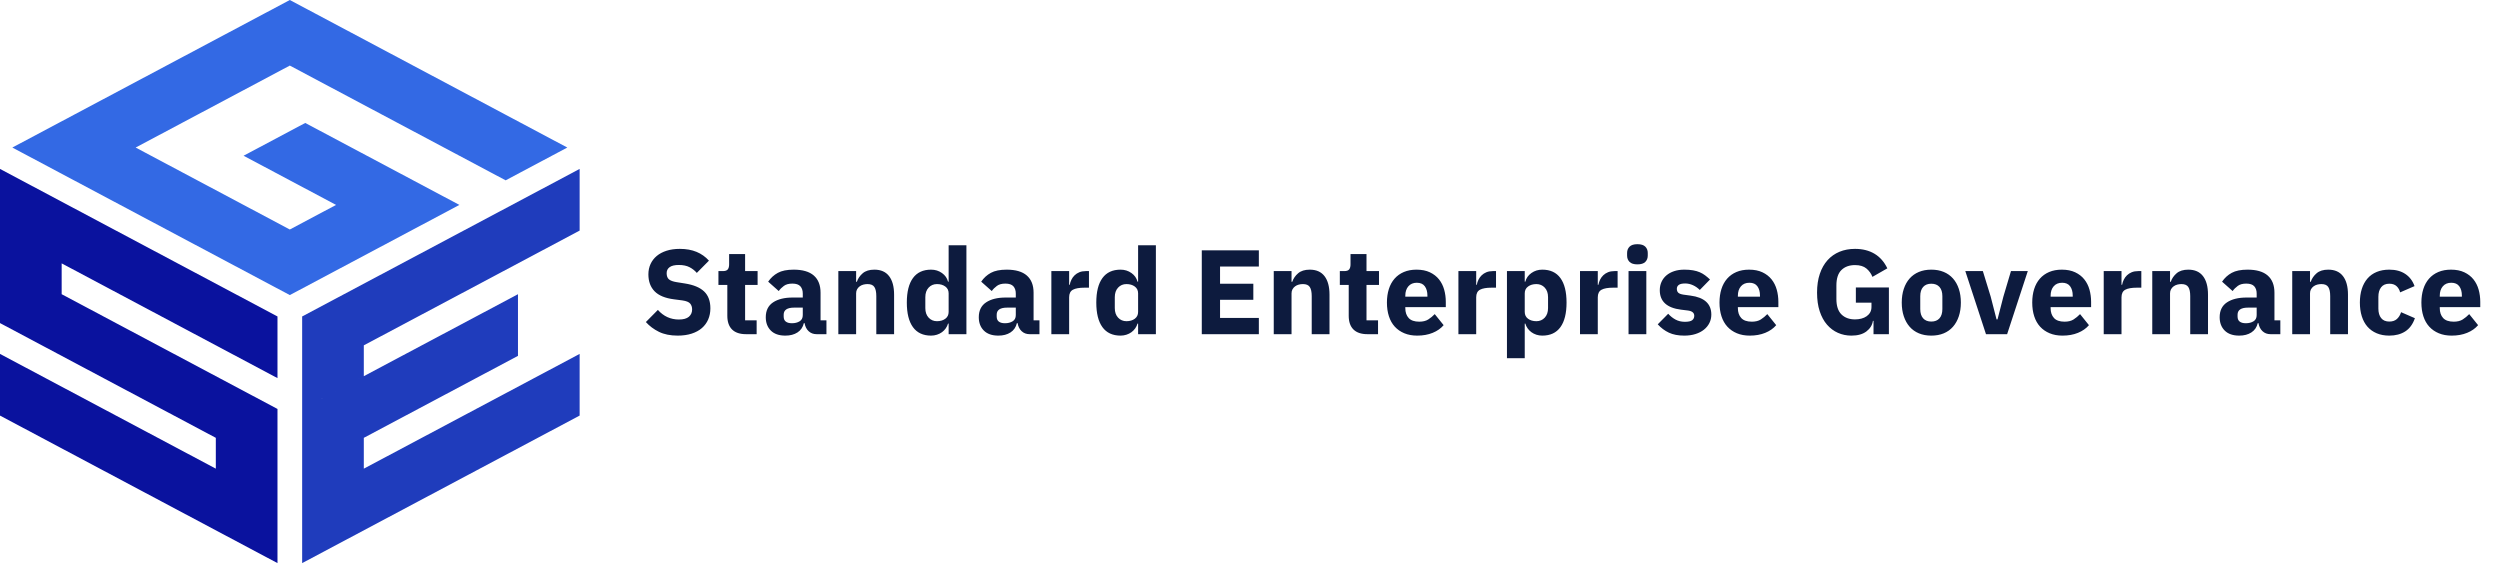
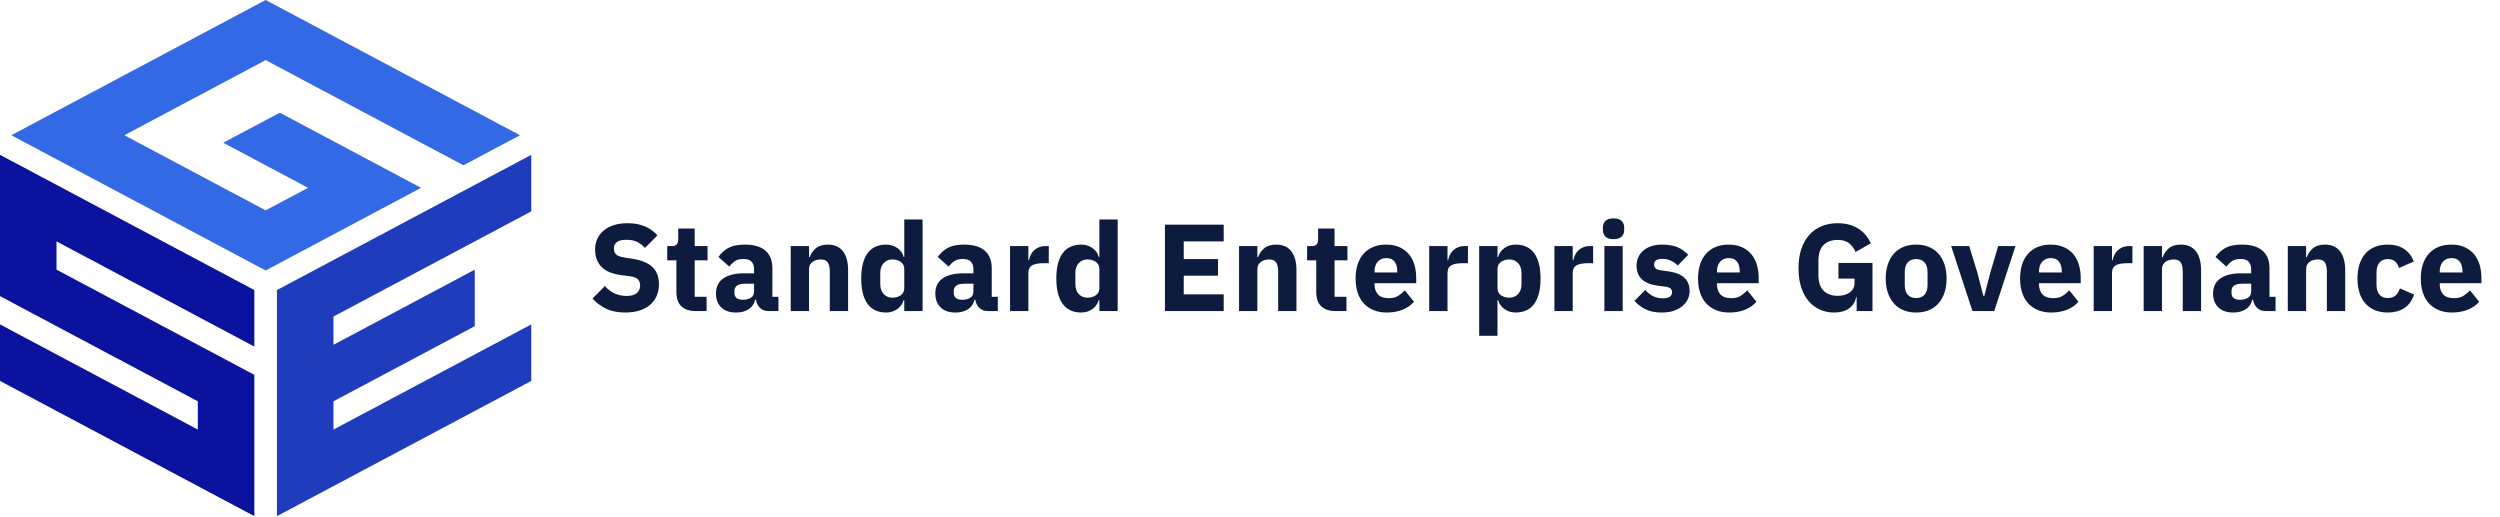
- <svg xmlns="http://www.w3.org/2000/svg" viewBox="-470 -495.87 4054.27 913.21" width="4054.27" height="913.21">
+ <svg xmlns="http://www.w3.org/2000/svg" viewBox="-470 -495.87 4423.24 913.21" width="4423.24" height="913.21">
  <path d="M-450 -256.6 L0 -495.87 L100 -442.7 L-350 -203.43 Z M-450 -256.6 L-350 -309.77 L100 -70.51 L0 -17.33 Z M-100 -442.7 L0 -495.87 L450 -256.6 L350 -203.43 Z M-100 -70.51 L175 -216.73 L275 -163.55 L0 -17.33 Z M-75 -243.31 L25 -296.48 L175 -216.73 L75 -163.55 Z" fill="#3369E4" />
  <path d="M-470 -221.93 L-20 17.33 L-20 117.33 L-470 -121.93 Z M-470 -121.93 L-370 -68.76 L-370 -18.76 L-470 -71.93 Z M-470 -71.93 L-20 167.33 L-20 267.33 L-470 28.07 Z M-120 214.16 L-20 267.33 L-20 317.33 L-120 264.16 Z M-470 78.07 L-20 317.33 L-20 417.33 L-470 178.07 Z" fill="#0A129E" />
  <path d="M20 17.33 L470 -221.93 L470 -121.93 L20 117.33 Z M20 117.33 L120 64.16 L120 114.16 L20 167.33 Z M20 167.33 L370 -18.76 L370 81.24 L20 267.33 Z M20 267.33 L120 214.16 L120 264.16 L20 317.33 Z M20 317.33 L470 78.07 L470 178.07 L20 417.33 Z" fill="#1F3CBC" />
-   <path d="M629.04,48.4Q611.11,48.4,598.64,42.27Q586.17,36.13,577.4,26.39L596.89,6.71Q610.72,22.29,630.99,22.29Q641.9,22.29,647.16,17.81Q652.42,13.33,652.42,5.93Q652.42,0.28,649.3,-3.52Q646.18,-7.32,636.64,-8.69L623.19,-10.44Q601.56,-13.17,591.53,-23.49Q581.5,-33.82,581.5,-50.97Q581.5,-60.12,585,-67.72Q588.51,-75.32,595.04,-80.78Q601.56,-86.23,611.01,-89.25Q620.46,-92.27,632.54,-92.27Q647.94,-92.27,659.63,-87.4Q671.32,-82.53,679.7,-73.18L660.02,-53.3Q655.15,-58.95,648.23,-62.56Q641.31,-66.16,630.79,-66.16Q620.85,-66.16,615.98,-62.66Q611.11,-59.15,611.11,-52.91Q611.11,-45.9,614.91,-42.78Q618.71,-39.67,627.28,-38.3L640.73,-36.16Q661.77,-32.85,671.9,-23.2Q682.03,-13.56,682.03,4.17Q682.03,13.92,678.53,22.1Q675.02,30.28,668.3,36.13Q661.58,41.97,651.64,45.19Q641.7,48.4,629.04,48.4ZM739.9,46.07Q724.9,46.07,717.2,38.47Q709.51,30.87,709.51,16.25L709.51,-33.82L695.09,-33.82L695.09,-56.23L702.3,-56.23Q708.14,-56.23,710.29,-59.05Q712.43,-61.88,712.43,-67.14L712.43,-83.89L738.34,-83.89L738.34,-56.23L758.61,-56.23L758.61,-33.82L738.34,-33.82L738.34,23.66L757.05,23.66L757.05,46.07ZM854.28,46.07Q846.48,46.07,841.32,41.19Q836.15,36.32,834.79,28.14L833.62,28.14Q831.28,38.08,823.3,43.24Q815.31,48.4,803.62,48.4Q788.22,48.4,780.04,40.22Q771.86,32.04,771.86,18.59Q771.86,2.42,783.64,-5.47Q795.43,-13.36,815.7,-13.36L831.87,-13.36L831.87,-19.79Q831.87,-27.2,827.97,-31.58Q824.07,-35.96,814.92,-35.96Q806.34,-35.96,801.28,-32.26Q796.21,-28.56,792.9,-23.88L775.75,-39.08Q781.99,-48.24,791.44,-53.4Q800.89,-58.57,817.06,-58.57Q838.88,-58.57,849.79,-49.02Q860.7,-39.47,860.7,-21.16L860.7,23.66L870.25,23.66L870.25,46.07ZM814.33,28.33Q821.54,28.33,826.7,25.22Q831.87,22.1,831.87,15.09L831.87,3L817.84,3Q800.89,3,800.89,14.5L800.89,17.42Q800.89,23.07,804.4,25.7Q807.9,28.33,814.33,28.33ZM889.54,46.07L889.54,-56.23L918.38,-56.23L918.38,-38.89L919.55,-38.89Q922.28,-46.87,929.09,-52.72Q935.91,-58.57,947.99,-58.57Q963.78,-58.57,971.86,-48.04Q979.95,-37.52,979.95,-18.04L979.95,46.07L951.11,46.07L951.11,-15.7Q951.11,-25.64,947.99,-30.41Q944.88,-35.18,936.89,-35.18Q933.38,-35.18,930.07,-34.31Q926.76,-33.43,924.13,-31.48Q921.5,-29.53,919.94,-26.71Q918.38,-23.88,918.38,-20.18L918.38,46.07ZM1068.41,28.92L1067.43,28.92Q1066.26,33.01,1063.73,36.62Q1061.2,40.22,1057.59,42.85Q1053.99,45.48,1049.41,46.94Q1044.83,48.4,1039.96,48.4Q1020.48,48.4,1010.54,34.67Q1000.6,20.93,1000.6,-5.18Q1000.6,-31.29,1010.54,-44.93Q1020.48,-58.57,1039.96,-58.57Q1049.9,-58.57,1057.59,-53.11Q1065.29,-47.65,1067.43,-39.08L1068.41,-39.08L1068.41,-98.12L1097.24,-98.12L1097.24,46.07L1068.41,46.07ZM1049.51,25.02Q1057.69,25.02,1063.05,21.03Q1068.41,17.03,1068.41,10.02L1068.41,-20.18Q1068.41,-27.2,1063.05,-31.19Q1057.69,-35.18,1049.51,-35.18Q1041.32,-35.18,1035.97,-29.44Q1030.61,-23.69,1030.61,-13.95L1030.61,3.78Q1030.61,13.53,1035.97,19.27Q1041.32,25.02,1049.51,25.02ZM1199.73,46.07Q1191.94,46.07,1186.77,41.19Q1181.61,36.32,1180.25,28.14L1179.08,28.14Q1176.74,38.08,1168.75,43.24Q1160.76,48.4,1149.07,48.4Q1133.68,48.4,1125.5,40.22Q1117.31,32.04,1117.31,18.59Q1117.31,2.42,1129.1,-5.47Q1140.89,-13.36,1161.15,-13.36L1177.32,-13.36L1177.32,-19.79Q1177.32,-27.2,1173.43,-31.58Q1169.53,-35.96,1160.37,-35.96Q1151.8,-35.96,1146.73,-32.26Q1141.67,-28.56,1138.36,-23.88L1121.21,-39.08Q1127.44,-48.24,1136.89,-53.4Q1146.34,-58.57,1162.52,-58.57Q1184.34,-58.57,1195.25,-49.02Q1206.16,-39.47,1206.16,-21.16L1206.16,23.66L1215.71,23.66L1215.71,46.07ZM1159.79,28.33Q1167,28.33,1172.16,25.22Q1177.32,22.1,1177.32,15.09L1177.32,3L1163.3,3Q1146.34,3,1146.34,14.5L1146.34,17.42Q1146.34,23.07,1149.85,25.7Q1153.36,28.33,1159.79,28.33ZM1235,46.07L1235,-56.23L1263.83,-56.23L1263.83,-34.02L1264.81,-34.02Q1265.59,-38.3,1267.54,-42.3Q1269.48,-46.29,1272.7,-49.41Q1275.91,-52.53,1280.4,-54.38Q1284.88,-56.23,1290.92,-56.23L1295.98,-56.23L1295.98,-29.34L1288.77,-29.34Q1276.11,-29.34,1269.97,-26.03Q1263.83,-22.71,1263.83,-13.75L1263.83,46.07ZM1375.67,28.92L1374.7,28.92Q1373.53,33.01,1371,36.62Q1368.46,40.22,1364.86,42.85Q1361.26,45.48,1356.68,46.94Q1352.1,48.4,1347.23,48.4Q1327.74,48.4,1317.81,34.67Q1307.87,20.93,1307.87,-5.18Q1307.87,-31.29,1317.81,-44.93Q1327.74,-58.57,1347.23,-58.57Q1357.16,-58.57,1364.86,-53.11Q1372.56,-47.65,1374.7,-39.08L1375.67,-39.08L1375.67,-98.12L1404.51,-98.12L1404.51,46.07L1375.67,46.07ZM1356.77,25.02Q1364.96,25.02,1370.32,21.03Q1375.67,17.03,1375.67,10.02L1375.67,-20.18Q1375.67,-27.2,1370.32,-31.19Q1364.96,-35.18,1356.77,-35.18Q1348.59,-35.18,1343.23,-29.44Q1337.87,-23.69,1337.87,-13.95L1337.87,3.78Q1337.87,13.53,1343.23,19.27Q1348.59,25.02,1356.77,25.02ZM1478.94,46.07L1478.94,-89.93L1571.49,-89.93L1571.49,-63.63L1508.56,-63.63L1508.56,-35.77L1562.53,-35.77L1562.53,-9.66L1508.56,-9.66L1508.56,19.76L1571.49,19.76L1571.49,46.07ZM1595.65,46.07L1595.65,-56.23L1624.49,-56.23L1624.49,-38.89L1625.66,-38.89Q1628.38,-46.87,1635.2,-52.72Q1642.02,-58.57,1654.1,-58.57Q1669.89,-58.57,1677.97,-48.04Q1686.06,-37.52,1686.06,-18.04L1686.06,46.07L1657.22,46.07L1657.22,-15.7Q1657.22,-25.64,1654.1,-30.41Q1650.99,-35.18,1643,-35.18Q1639.49,-35.18,1636.18,-34.31Q1632.87,-33.43,1630.23,-31.48Q1627.6,-29.53,1626.05,-26.71Q1624.49,-23.88,1624.49,-20.18L1624.49,46.07ZM1747.63,46.07Q1732.62,46.07,1724.93,38.47Q1717.23,30.87,1717.23,16.25L1717.23,-33.82L1702.81,-33.82L1702.81,-56.23L1710.02,-56.23Q1715.87,-56.23,1718.01,-59.05Q1720.15,-61.88,1720.15,-67.14L1720.15,-83.89L1746.07,-83.89L1746.07,-56.23L1766.33,-56.23L1766.33,-33.82L1746.07,-33.82L1746.07,23.66L1764.77,23.66L1764.77,46.07ZM1828.29,48.4Q1816.6,48.4,1807.44,44.6Q1798.29,40.8,1791.95,33.89Q1785.62,26.97,1782.41,17.03Q1779.19,7.1,1779.19,-5.18Q1779.19,-17.26,1782.31,-27.1Q1785.43,-36.94,1791.56,-43.95Q1797.7,-50.97,1806.66,-54.77Q1815.63,-58.57,1827.12,-58.57Q1839.79,-58.57,1848.85,-54.28Q1857.91,-49.99,1863.66,-42.78Q1869.4,-35.57,1872.03,-26.12Q1874.66,-16.67,1874.66,-6.35L1874.66,2.23L1809,2.23L1809,3.78Q1809,13.92,1814.46,19.86Q1819.91,25.8,1831.6,25.8Q1840.57,25.8,1846.22,22.2Q1851.87,18.59,1856.74,13.53L1871.16,31.45Q1864.34,39.44,1853.33,43.92Q1842.32,48.4,1828.29,48.4ZM1827.71,-37.33Q1818.94,-37.33,1813.97,-31.58Q1809,-25.83,1809,-16.28L1809,-14.73L1844.85,-14.73L1844.85,-16.48Q1844.85,-25.83,1840.66,-31.58Q1836.48,-37.33,1827.71,-37.33ZM1895.12,46.07L1895.12,-56.23L1923.96,-56.23L1923.96,-34.02L1924.93,-34.02Q1925.71,-38.3,1927.66,-42.3Q1929.61,-46.29,1932.83,-49.41Q1936.04,-52.53,1940.52,-54.38Q1945,-56.23,1951.04,-56.23L1956.11,-56.23L1956.11,-29.34L1948.9,-29.34Q1936.23,-29.34,1930.1,-26.03Q1923.96,-22.71,1923.96,-13.75L1923.96,46.07ZM1973.84,-56.23L2002.68,-56.23L2002.68,-39.08L2003.65,-39.08Q2005.79,-47.65,2013.49,-53.11Q2021.19,-58.57,2031.12,-58.57Q2050.61,-58.57,2060.54,-44.93Q2070.48,-31.29,2070.48,-5.18Q2070.48,20.93,2060.54,34.67Q2050.61,48.4,2031.12,48.4Q2026.06,48.4,2021.58,46.94Q2017.09,45.48,2013.49,42.85Q2009.89,40.22,2007.35,36.62Q2004.82,33.01,2003.65,28.92L2002.68,28.92L2002.68,85.03L1973.84,85.03ZM2021.58,25.02Q2029.76,25.02,2035.12,19.27Q2040.48,13.53,2040.48,3.78L2040.48,-13.95Q2040.48,-23.69,2035.12,-29.44Q2029.76,-35.18,2021.58,-35.18Q2013.39,-35.18,2008.03,-31.19Q2002.68,-27.2,2002.68,-20.18L2002.68,10.02Q2002.68,17.03,2008.03,21.03Q2013.39,25.02,2021.58,25.02ZM2092.3,46.07L2092.3,-56.23L2121.14,-56.23L2121.14,-34.02L2122.11,-34.02Q2122.89,-38.3,2124.84,-42.3Q2126.79,-46.29,2130.01,-49.41Q2133.22,-52.53,2137.7,-54.38Q2142.18,-56.23,2148.22,-56.23L2153.29,-56.23L2153.29,-29.34L2146.08,-29.34Q2133.42,-29.34,2127.28,-26.03Q2121.14,-22.71,2121.14,-13.75L2121.14,46.07ZM2185.44,-67.14Q2176.67,-67.14,2172.68,-71.13Q2168.68,-75.13,2168.68,-81.36L2168.68,-85.65Q2168.68,-91.88,2172.68,-95.88Q2176.67,-99.87,2185.44,-99.87Q2194.21,-99.87,2198.2,-95.88Q2202.19,-91.88,2202.19,-85.65L2202.19,-81.36Q2202.19,-75.13,2198.2,-71.13Q2194.21,-67.14,2185.44,-67.14ZM2171.02,-56.23L2199.86,-56.23L2199.86,46.07L2171.02,46.07ZM2261.43,48.4Q2246.62,48.4,2236.49,43.63Q2226.36,38.86,2218.37,30.09L2235.32,12.94Q2240.77,18.98,2247.4,22.49Q2254.02,26,2262.4,26Q2270.97,26,2274.29,23.37Q2277.6,20.74,2277.6,16.25Q2277.6,9.05,2267.27,7.68L2256.17,6.32Q2221.68,2.03,2221.68,-25.25Q2221.68,-32.65,2224.5,-38.79Q2227.33,-44.93,2232.49,-49.31Q2237.66,-53.69,2244.96,-56.13Q2252.27,-58.57,2261.43,-58.57Q2269.42,-58.57,2275.55,-57.49Q2281.69,-56.42,2286.46,-54.38Q2291.24,-52.33,2295.23,-49.31Q2299.23,-46.29,2303.12,-42.59L2286.56,-25.64Q2281.69,-30.51,2275.55,-33.33Q2269.42,-36.16,2262.99,-36.16Q2255.58,-36.16,2252.46,-33.82Q2249.35,-31.48,2249.35,-27.59Q2249.35,-23.49,2251.59,-21.25Q2253.83,-19.01,2260.06,-18.04L2271.56,-16.48Q2305.27,-12,2305.27,14.31Q2305.27,21.71,2302.15,27.94Q2299.03,34.18,2293.28,38.76Q2287.54,43.34,2279.45,45.87Q2271.36,48.4,2261.43,48.4ZM2367.62,48.4Q2355.93,48.4,2346.77,44.6Q2337.61,40.8,2331.28,33.89Q2324.95,26.97,2321.73,17.03Q2318.52,7.1,2318.52,-5.18Q2318.52,-17.26,2321.63,-27.1Q2324.75,-36.94,2330.89,-43.95Q2337.03,-50.97,2345.99,-54.77Q2354.95,-58.57,2366.45,-58.57Q2379.11,-58.57,2388.17,-54.28Q2397.23,-49.99,2402.98,-42.78Q2408.73,-35.57,2411.36,-26.12Q2413.99,-16.67,2413.99,-6.35L2413.99,2.23L2348.33,2.23L2348.33,3.78Q2348.33,13.92,2353.78,19.86Q2359.24,25.8,2370.93,25.8Q2379.89,25.8,2385.54,22.2Q2391.19,18.59,2396.06,13.53L2410.48,31.45Q2403.66,39.44,2392.65,43.92Q2381.64,48.4,2367.62,48.4ZM2367.03,-37.33Q2358.26,-37.33,2353.3,-31.58Q2348.33,-25.83,2348.33,-16.28L2348.33,-14.73L2384.18,-14.73L2384.18,-16.48Q2384.18,-25.83,2379.99,-31.58Q2375.8,-37.33,2367.03,-37.33ZM2568.3,24.44L2567.33,24.44Q2565.77,34.76,2556.81,41.58Q2547.85,48.4,2532.45,48.4Q2520.76,48.4,2510.63,43.92Q2500.5,39.44,2492.9,30.67Q2485.3,21.9,2481.01,8.85Q2476.73,-4.2,2476.73,-21.35Q2476.73,-38.5,2481.21,-51.75Q2485.69,-65,2493.78,-73.96Q2501.86,-82.92,2513.16,-87.6Q2524.46,-92.27,2538.3,-92.27Q2556.61,-92.27,2569.86,-84.38Q2583.11,-76.49,2590.71,-60.71L2566.55,-46.87Q2563.43,-54.86,2556.81,-60.42Q2550.18,-65.97,2538.3,-65.97Q2524.46,-65.97,2516.28,-57.98Q2508.1,-49.99,2508.1,-32.85L2508.1,-11.02Q2508.1,5.93,2516.28,14.01Q2524.46,22.1,2538.3,22.1Q2543.75,22.1,2548.62,20.83Q2553.5,19.57,2557.2,16.94Q2560.9,14.31,2562.95,10.6Q2564.99,6.9,2564.99,1.84L2564.99,-4.98L2539.66,-4.98L2539.66,-29.73L2593.24,-29.73L2593.24,46.07L2568.3,46.07ZM2662.02,48.4Q2650.72,48.4,2641.86,44.7Q2632.99,41,2626.85,33.98Q2620.72,26.97,2617.4,17.03Q2614.09,7.1,2614.09,-5.18Q2614.09,-17.45,2617.4,-27.39Q2620.72,-37.33,2626.85,-44.24Q2632.99,-51.16,2641.86,-54.86Q2650.72,-58.57,2662.02,-58.57Q2673.32,-58.57,2682.19,-54.86Q2691.05,-51.16,2697.19,-44.24Q2703.33,-37.33,2706.64,-27.39Q2709.95,-17.45,2709.95,-5.18Q2709.95,7.1,2706.64,17.03Q2703.33,26.97,2697.19,33.98Q2691.05,41,2682.19,44.7Q2673.32,48.4,2662.02,48.4ZM2662.02,25.61Q2670.6,25.61,2675.27,20.35Q2679.95,15.09,2679.95,5.34L2679.95,-15.51Q2679.95,-25.25,2675.27,-30.51Q2670.6,-35.77,2662.02,-35.77Q2653.45,-35.77,2648.77,-30.51Q2644.1,-25.25,2644.1,-15.51L2644.1,5.34Q2644.1,15.09,2648.77,20.35Q2653.45,25.61,2662.02,25.61ZM2750.68,46.07L2717.16,-56.23L2745.61,-56.23L2758.28,-14.92L2767.82,22.1L2769.38,22.1L2778.93,-14.92L2791.2,-56.23L2818.48,-56.23L2784.97,46.07ZM2874.79,48.4Q2863.1,48.4,2853.94,44.6Q2844.79,40.8,2838.45,33.89Q2832.12,26.97,2828.91,17.03Q2825.69,7.1,2825.69,-5.18Q2825.69,-17.26,2828.81,-27.1Q2831.93,-36.94,2838.06,-43.95Q2844.2,-50.97,2853.16,-54.77Q2862.13,-58.57,2873.62,-58.57Q2886.29,-58.57,2895.35,-54.28Q2904.41,-49.99,2910.15,-42.78Q2915.9,-35.57,2918.53,-26.12Q2921.16,-16.67,2921.16,-6.35L2921.16,2.23L2855.5,2.23L2855.5,3.78Q2855.5,13.92,2860.96,19.86Q2866.41,25.8,2878.1,25.8Q2887.07,25.8,2892.72,22.2Q2898.37,18.59,2903.24,13.53L2917.66,31.45Q2910.84,39.44,2899.83,43.92Q2888.82,48.4,2874.79,48.4ZM2874.21,-37.33Q2865.44,-37.33,2860.47,-31.58Q2855.5,-25.83,2855.5,-16.28L2855.5,-14.73L2891.35,-14.73L2891.35,-16.48Q2891.35,-25.83,2887.16,-31.58Q2882.97,-37.33,2874.21,-37.33ZM2941.62,46.07L2941.62,-56.23L2970.46,-56.23L2970.46,-34.02L2971.43,-34.02Q2972.21,-38.3,2974.16,-42.3Q2976.11,-46.29,2979.32,-49.41Q2982.54,-52.53,2987.02,-54.38Q2991.5,-56.23,2997.54,-56.23L3002.61,-56.23L3002.61,-29.34L2995.4,-29.34Q2982.73,-29.34,2976.6,-26.03Q2970.46,-22.71,2970.46,-13.75L2970.46,46.07ZM3020.34,46.07L3020.34,-56.23L3049.17,-56.23L3049.17,-38.89L3050.34,-38.89Q3053.07,-46.87,3059.89,-52.72Q3066.71,-58.57,3078.79,-58.57Q3094.57,-58.57,3102.66,-48.04Q3110.74,-37.52,3110.74,-18.04L3110.74,46.07L3081.91,46.07L3081.91,-15.7Q3081.91,-25.64,3078.79,-30.41Q3075.67,-35.18,3067.68,-35.18Q3064.18,-35.18,3060.87,-34.31Q3057.55,-33.43,3054.92,-31.48Q3052.29,-29.53,3050.73,-26.71Q3049.17,-23.88,3049.17,-20.18L3049.17,46.07ZM3212.06,46.07Q3204.27,46.07,3199.11,41.19Q3193.94,36.32,3192.58,28.14L3191.41,28.14Q3189.07,38.08,3181.08,43.24Q3173.09,48.4,3161.4,48.4Q3146.01,48.4,3137.83,40.22Q3129.64,32.04,3129.64,18.59Q3129.64,2.42,3141.43,-5.47Q3153.22,-13.36,3173.48,-13.36L3189.66,-13.36L3189.66,-19.79Q3189.66,-27.2,3185.76,-31.58Q3181.86,-35.96,3172.7,-35.96Q3164.13,-35.96,3159.07,-32.26Q3154,-28.56,3150.69,-23.88L3133.54,-39.08Q3139.78,-48.24,3149.23,-53.4Q3158.68,-58.57,3174.85,-58.57Q3196.67,-58.57,3207.58,-49.02Q3218.49,-39.47,3218.49,-21.16L3218.49,23.66L3228.04,23.66L3228.04,46.07ZM3172.12,28.33Q3179.33,28.33,3184.49,25.22Q3189.66,22.1,3189.66,15.09L3189.66,3L3175.63,3Q3158.68,3,3158.68,14.5L3158.68,17.42Q3158.68,23.07,3162.18,25.7Q3165.69,28.33,3172.12,28.33ZM3247.33,46.07L3247.33,-56.23L3276.17,-56.23L3276.17,-38.89L3277.34,-38.89Q3280.06,-46.87,3286.88,-52.72Q3293.7,-58.57,3305.78,-58.57Q3321.56,-58.57,3329.65,-48.04Q3337.74,-37.52,3337.74,-18.04L3337.74,46.07L3308.9,46.07L3308.9,-15.7Q3308.9,-25.64,3305.78,-30.41Q3302.66,-35.18,3294.68,-35.18Q3291.17,-35.18,3287.86,-34.31Q3284.54,-33.43,3281.91,-31.48Q3279.28,-29.53,3277.72,-26.71Q3276.17,-23.88,3276.17,-20.18L3276.17,46.07ZM3404.76,48.4Q3393.27,48.4,3384.3,44.6Q3375.34,40.8,3369.3,33.89Q3363.26,26.97,3360.14,17.03Q3357.03,7.1,3357.03,-5.18Q3357.03,-17.45,3360.14,-27.29Q3363.26,-37.13,3369.3,-44.15Q3375.34,-51.16,3384.3,-54.86Q3393.27,-58.57,3404.76,-58.57Q3420.35,-58.57,3430.77,-51.55Q3441.2,-44.54,3445.68,-31.87L3422.3,-21.74Q3420.93,-27.59,3416.65,-31.68Q3412.36,-35.77,3404.76,-35.77Q3395.99,-35.77,3391.51,-30.02Q3387.03,-24.27,3387.03,-14.53L3387.03,4.56Q3387.03,14.31,3391.51,19.96Q3395.99,25.61,3404.76,25.61Q3412.56,25.61,3417.13,21.42Q3421.71,17.23,3423.86,10.41L3446.26,20.15Q3441.2,34.76,3430.58,41.58Q3419.96,48.4,3404.76,48.4ZM3505.89,48.4Q3494.19,48.4,3485.04,44.6Q3475.88,40.8,3469.55,33.89Q3463.21,26.97,3460,17.03Q3456.79,7.1,3456.79,-5.18Q3456.79,-17.26,3459.9,-27.1Q3463.02,-36.94,3469.16,-43.95Q3475.3,-50.97,3484.26,-54.77Q3493.22,-58.57,3504.72,-58.57Q3517.38,-58.57,3526.44,-54.28Q3535.5,-49.99,3541.25,-42.78Q3547,-35.57,3549.63,-26.12Q3552.26,-16.67,3552.26,-6.35L3552.26,2.23L3486.6,2.23L3486.6,3.78Q3486.6,13.92,3492.05,19.86Q3497.51,25.8,3509.2,25.8Q3518.16,25.8,3523.81,22.2Q3529.46,18.59,3534.33,13.53L3548.75,31.45Q3541.93,39.44,3530.92,43.92Q3519.91,48.4,3505.89,48.4ZM3505.3,-37.33Q3496.53,-37.33,3491.56,-31.58Q3486.6,-25.83,3486.6,-16.28L3486.6,-14.73L3522.45,-14.73L3522.45,-16.48Q3522.45,-25.83,3518.26,-31.58Q3514.07,-37.33,3505.3,-37.33Z" fill="#0D1B3E" />
+   <path d="M636.32,57.08Q616.19,57.08,602.18,50.19Q588.17,43.29,578.32,32.35L600.21,10.24Q615.75,27.75,638.51,27.75Q650.77,27.75,656.68,22.72Q662.59,17.68,662.59,9.37Q662.59,3.02,659.09,-1.25Q655.59,-5.52,644.86,-7.05L629.76,-9.02Q605.46,-12.08,594.19,-23.69Q582.91,-35.29,582.91,-54.55Q582.91,-64.84,586.85,-73.37Q590.79,-81.91,598.13,-88.04Q605.46,-94.17,616.08,-97.56Q626.69,-100.95,640.26,-100.95Q657.56,-100.95,670.69,-95.48Q683.82,-90.01,693.24,-79.5L671.13,-57.18Q665.66,-63.52,657.89,-67.57Q650.11,-71.62,638.29,-71.62Q627.13,-71.62,621.66,-67.68Q616.19,-63.74,616.19,-56.74Q616.19,-48.86,620.45,-45.36Q624.72,-41.85,634.35,-40.32L649.46,-37.91Q673.1,-34.19,684.48,-23.36Q695.86,-12.52,695.86,7.4Q695.86,18.34,691.92,27.53Q687.98,36.73,680.43,43.29Q672.88,49.86,661.72,53.47Q650.55,57.08,636.32,57.08ZM760.87,54.46Q744.02,54.46,735.37,45.92Q726.73,37.38,726.73,20.97L726.73,-35.29L710.53,-35.29L710.53,-60.46L718.63,-60.46Q725.19,-60.46,727.6,-63.63Q730.01,-66.81,730.01,-72.72L730.01,-91.54L759.12,-91.54L759.12,-60.46L781.89,-60.46L781.89,-35.29L759.12,-35.29L759.12,29.29L780.14,29.29L780.14,54.46ZM889.36,54.46Q880.61,54.46,874.81,48.99Q869.01,43.51,867.47,34.32L866.16,34.32Q863.53,45.48,854.56,51.28Q845.58,57.08,832.45,57.08Q815.16,57.08,805.97,47.89Q796.77,38.7,796.77,23.59Q796.77,5.43,810.01,-3.44Q823.26,-12.3,846.02,-12.3L864.19,-12.3L864.19,-19.53Q864.19,-27.85,859.81,-32.77Q855.43,-37.7,845.15,-37.7Q835.52,-37.7,829.82,-33.54Q824.13,-29.38,820.41,-24.12L801.15,-41.2Q808.15,-51.49,818.77,-57.29Q829.39,-63.09,847.55,-63.09Q872.07,-63.09,884.33,-52.36Q896.59,-41.64,896.59,-21.06L896.59,29.29L907.31,29.29L907.31,54.46ZM844.49,34.54Q852.59,34.54,858.39,31.04Q864.19,27.53,864.19,19.65L864.19,6.08L848.43,6.08Q829.39,6.08,829.39,19L829.39,22.28Q829.39,28.63,833.33,31.58Q837.27,34.54,844.49,34.54ZM928.98,54.46L928.98,-60.46L961.38,-60.46L961.38,-40.98L962.69,-40.98Q965.76,-49.95,973.42,-56.52Q981.08,-63.09,994.65,-63.09Q1012.38,-63.09,1021.46,-51.27Q1030.55,-39.45,1030.55,-17.56L1030.55,54.46L998.15,54.46L998.15,-14.93Q998.15,-26.09,994.65,-31.46Q991.15,-36.82,982.17,-36.82Q978.23,-36.82,974.51,-35.83Q970.79,-34.85,967.84,-32.66Q964.88,-30.47,963.13,-27.3Q961.38,-24.12,961.38,-19.96L961.38,54.46ZM1129.92,35.2L1128.83,35.2Q1127.52,39.79,1124.67,43.84Q1121.83,47.89,1117.78,50.85Q1113.73,53.8,1108.58,55.44Q1103.44,57.08,1097.97,57.08Q1076.08,57.08,1064.91,41.65Q1053.75,26.22,1053.75,-3.11Q1053.75,-32.44,1064.91,-47.76Q1076.08,-63.09,1097.97,-63.09Q1109.13,-63.09,1117.78,-56.96Q1126.42,-50.83,1128.83,-41.2L1129.92,-41.2L1129.92,-107.52L1162.32,-107.52L1162.32,54.46L1129.92,54.46ZM1108.69,30.82Q1117.89,30.82,1123.91,26.33Q1129.92,21.84,1129.92,13.96L1129.92,-19.96Q1129.92,-27.85,1123.91,-32.33Q1117.89,-36.82,1108.69,-36.82Q1099.5,-36.82,1093.48,-30.36Q1087.46,-23.9,1087.46,-12.96L1087.46,6.96Q1087.46,17.9,1093.48,24.36Q1099.5,30.82,1108.69,30.82ZM1277.46,54.46Q1268.7,54.46,1262.9,48.99Q1257.1,43.51,1255.57,34.32L1254.26,34.32Q1251.63,45.48,1242.65,51.28Q1233.68,57.08,1220.55,57.08Q1203.25,57.08,1194.06,47.89Q1184.87,38.7,1184.87,23.59Q1184.87,5.43,1198.11,-3.44Q1211.35,-12.3,1234.12,-12.3L1252.29,-12.3L1252.29,-19.53Q1252.29,-27.85,1247.91,-32.77Q1243.53,-37.7,1233.24,-37.7Q1223.61,-37.7,1217.92,-33.54Q1212.23,-29.38,1208.51,-24.12L1189.24,-41.2Q1196.25,-51.49,1206.87,-57.29Q1217.48,-63.09,1235.65,-63.09Q1260.17,-63.09,1272.42,-52.36Q1284.68,-41.64,1284.68,-21.06L1284.68,29.29L1295.41,29.29L1295.41,54.46ZM1232.59,34.54Q1240.68,34.54,1246.48,31.04Q1252.29,27.53,1252.29,19.65L1252.29,6.08L1236.53,6.08Q1217.48,6.08,1217.48,19L1217.48,22.28Q1217.48,28.63,1221.42,31.58Q1225.36,34.54,1232.59,34.54ZM1317.08,54.46L1317.08,-60.46L1349.47,-60.46L1349.47,-35.51L1350.57,-35.51Q1351.44,-40.32,1353.63,-44.81Q1355.82,-49.3,1359.43,-52.8Q1363.04,-56.3,1368.08,-58.38Q1373.11,-60.46,1379.9,-60.46L1385.59,-60.46L1385.59,-30.25L1377.49,-30.25Q1363.26,-30.25,1356.37,-26.53Q1349.47,-22.81,1349.47,-12.74L1349.47,54.46ZM1475.12,35.2L1474.02,35.2Q1472.71,39.79,1469.86,43.84Q1467.02,47.89,1462.97,50.85Q1458.92,53.8,1453.78,55.44Q1448.63,57.08,1443.16,57.08Q1421.27,57.08,1410.11,41.65Q1398.94,26.22,1398.94,-3.11Q1398.94,-32.44,1410.11,-47.76Q1421.27,-63.09,1443.16,-63.09Q1454.32,-63.09,1462.97,-56.96Q1471.61,-50.83,1474.02,-41.2L1475.12,-41.2L1475.12,-107.52L1507.51,-107.52L1507.51,54.46L1475.12,54.46ZM1453.88,30.82Q1463.08,30.82,1469.1,26.33Q1475.12,21.84,1475.12,13.96L1475.12,-19.96Q1475.12,-27.85,1469.1,-32.33Q1463.08,-36.82,1453.88,-36.82Q1444.69,-36.82,1438.67,-30.36Q1432.65,-23.9,1432.65,-12.96L1432.65,6.96Q1432.65,17.9,1438.67,24.36Q1444.69,30.82,1453.88,30.82ZM1591.13,54.46L1591.13,-98.33L1695.1,-98.33L1695.1,-68.78L1624.4,-68.78L1624.4,-37.48L1685.03,-37.48L1685.03,-8.14L1624.4,-8.14L1624.4,24.91L1695.1,24.91L1695.1,54.46ZM1722.25,54.46L1722.25,-60.46L1754.64,-60.46L1754.64,-40.98L1755.96,-40.98Q1759.02,-49.95,1766.68,-56.52Q1774.34,-63.09,1787.91,-63.09Q1805.64,-63.09,1814.73,-51.27Q1823.81,-39.45,1823.81,-17.56L1823.81,54.46L1791.42,54.46L1791.42,-14.93Q1791.42,-26.09,1787.91,-31.46Q1784.41,-36.82,1775.44,-36.82Q1771.5,-36.82,1767.78,-35.83Q1764.05,-34.85,1761.1,-32.66Q1758.14,-30.47,1756.39,-27.3Q1754.64,-24.12,1754.64,-19.96L1754.64,54.46ZM1892.98,54.46Q1876.13,54.46,1867.48,45.92Q1858.83,37.38,1858.83,20.97L1858.83,-35.29L1842.64,-35.29L1842.64,-60.46L1850.74,-60.46Q1857.3,-60.46,1859.71,-63.63Q1862.12,-66.81,1862.12,-72.72L1862.12,-91.54L1891.23,-91.54L1891.23,-60.46L1914,-60.46L1914,-35.29L1891.23,-35.29L1891.23,29.29L1912.24,29.29L1912.24,54.46ZM1983.6,57.08Q1970.47,57.08,1960.18,52.82Q1949.89,48.55,1942.78,40.78Q1935.67,33.01,1932.05,21.84Q1928.44,10.68,1928.44,-3.11Q1928.44,-16.68,1931.94,-27.74Q1935.45,-38.79,1942.34,-46.67Q1949.24,-54.55,1959.31,-58.82Q1969.37,-63.09,1982.29,-63.09Q1996.52,-63.09,2006.7,-58.27Q2016.87,-53.46,2023.33,-45.36Q2029.79,-37.26,2032.74,-26.64Q2035.7,-16.02,2035.7,-4.42L2035.7,5.21L1961.93,5.21L1961.93,6.96Q1961.93,18.34,1968.06,25.02Q1974.19,31.69,1987.32,31.69Q1997.39,31.69,2003.74,27.64Q2010.09,23.59,2015.56,17.9L2031.76,38.04Q2024.1,47.02,2011.73,52.05Q1999.36,57.08,1983.6,57.08ZM1982.95,-39.23Q1973.1,-39.23,1967.51,-32.77Q1961.93,-26.31,1961.93,-15.59L1961.93,-13.84L2002.21,-13.84L2002.21,-15.81Q2002.21,-26.31,1997.5,-32.77Q1992.8,-39.23,1982.95,-39.23ZM2058.68,54.46L2058.68,-60.46L2091.08,-60.46L2091.08,-35.51L2092.17,-35.51Q2093.05,-40.32,2095.24,-44.81Q2097.43,-49.3,2101.04,-52.8Q2104.65,-56.3,2109.68,-58.38Q2114.72,-60.46,2121.5,-60.46L2127.2,-60.46L2127.2,-30.25L2119.1,-30.25Q2104.87,-30.25,2097.97,-26.53Q2091.08,-22.81,2091.08,-12.74L2091.08,54.46ZM2147.11,-60.46L2179.51,-60.46L2179.51,-41.2L2180.61,-41.2Q2183.01,-50.83,2191.66,-56.96Q2200.31,-63.09,2211.47,-63.09Q2233.36,-63.09,2244.52,-47.76Q2255.68,-32.44,2255.68,-3.11Q2255.68,26.22,2244.52,41.65Q2233.36,57.08,2211.47,57.08Q2205.78,57.08,2200.74,55.44Q2195.71,53.8,2191.66,50.85Q2187.61,47.89,2184.76,43.84Q2181.92,39.79,2180.61,35.2L2179.51,35.2L2179.51,98.24L2147.11,98.24ZM2200.74,30.82Q2209.94,30.82,2215.96,24.36Q2221.98,17.9,2221.98,6.96L2221.98,-12.96Q2221.98,-23.9,2215.96,-30.36Q2209.94,-36.82,2200.74,-36.82Q2191.55,-36.82,2185.53,-32.33Q2179.51,-27.85,2179.51,-19.96L2179.51,13.96Q2179.51,21.84,2185.53,26.33Q2191.55,30.82,2200.74,30.82ZM2280.2,54.46L2280.2,-60.46L2312.6,-60.46L2312.6,-35.51L2313.69,-35.51Q2314.57,-40.32,2316.76,-44.81Q2318.94,-49.3,2322.56,-52.8Q2326.17,-56.3,2331.2,-58.38Q2336.24,-60.46,2343.02,-60.46L2348.71,-60.46L2348.71,-30.25L2340.61,-30.25Q2326.39,-30.25,2319.49,-26.53Q2312.6,-22.81,2312.6,-12.74L2312.6,54.46ZM2384.83,-72.72Q2374.98,-72.72,2370.49,-77.21Q2366.01,-81.69,2366.01,-88.7L2366.01,-93.51Q2366.01,-100.52,2370.49,-105Q2374.98,-109.49,2384.83,-109.49Q2394.68,-109.49,2399.17,-105Q2403.66,-100.52,2403.66,-93.51L2403.66,-88.7Q2403.66,-81.69,2399.17,-77.21Q2394.68,-72.72,2384.83,-72.72ZM2368.63,-60.46L2401.03,-60.46L2401.03,54.46L2368.63,54.46ZM2470.2,57.08Q2453.56,57.08,2442.18,51.72Q2430.8,46.36,2421.82,36.51L2440.87,17.25Q2447,24.03,2454.44,27.97Q2461.88,31.91,2471.29,31.91Q2480.92,31.91,2484.65,28.96Q2488.37,26,2488.37,20.97Q2488.37,12.87,2476.77,11.34L2464.29,9.8Q2425.54,4.99,2425.54,-25.66Q2425.54,-33.97,2428.72,-40.87Q2431.89,-47.76,2437.69,-52.69Q2443.49,-57.61,2451.7,-60.35Q2459.91,-63.09,2470.2,-63.09Q2479.17,-63.09,2486.07,-61.88Q2492.96,-60.68,2498.33,-58.38Q2503.69,-56.08,2508.18,-52.69Q2512.66,-49.3,2517.04,-45.14L2498.44,-26.09Q2492.96,-31.57,2486.07,-34.74Q2479.17,-37.91,2471.95,-37.91Q2463.63,-37.91,2460.13,-35.29Q2456.63,-32.66,2456.63,-28.28Q2456.63,-23.69,2459.14,-21.17Q2461.66,-18.65,2468.67,-17.56L2481.58,-15.81Q2519.45,-10.77,2519.45,18.78Q2519.45,27.1,2515.95,34.1Q2512.44,41.11,2505.99,46.25Q2499.53,51.39,2490.45,54.24Q2481.36,57.08,2470.2,57.08ZM2589.49,57.08Q2576.36,57.08,2566.07,52.82Q2555.79,48.55,2548.67,40.78Q2541.56,33.01,2537.95,21.84Q2534.33,10.68,2534.33,-3.11Q2534.33,-16.68,2537.84,-27.74Q2541.34,-38.79,2548.23,-46.67Q2555.13,-54.55,2565.2,-58.82Q2575.27,-63.09,2588.18,-63.09Q2602.41,-63.09,2612.59,-58.27Q2622.77,-53.46,2629.22,-45.36Q2635.68,-37.26,2638.64,-26.64Q2641.59,-16.02,2641.59,-4.42L2641.59,5.21L2567.82,5.21L2567.82,6.96Q2567.82,18.34,2573.95,25.02Q2580.08,31.69,2593.22,31.69Q2603.28,31.69,2609.63,27.64Q2615.98,23.59,2621.45,17.9L2637.65,38.04Q2629.99,47.02,2617.62,52.05Q2605.25,57.08,2589.49,57.08ZM2588.84,-39.23Q2578.99,-39.23,2573.41,-32.77Q2567.82,-26.31,2567.82,-15.59L2567.82,-13.84L2608.1,-13.84L2608.1,-15.81Q2608.1,-26.31,2603.39,-32.77Q2598.69,-39.23,2588.84,-39.23ZM2814.95,30.16L2813.86,30.16Q2812.11,41.76,2802.04,49.42Q2791.97,57.08,2774.68,57.08Q2761.54,57.08,2750.16,52.05Q2738.78,47.02,2730.24,37.17Q2721.71,27.32,2716.89,12.65Q2712.07,-2.02,2712.07,-21.28Q2712.07,-40.54,2717.11,-55.43Q2722.14,-70.31,2731.23,-80.38Q2740.31,-90.45,2753.01,-95.7Q2765.7,-100.95,2781.24,-100.95Q2801.82,-100.95,2816.7,-92.09Q2831.59,-83.22,2840.13,-65.49L2812.98,-49.95Q2809.48,-58.93,2802.04,-65.17Q2794.6,-71.4,2781.24,-71.4Q2765.7,-71.4,2756.51,-62.43Q2747.32,-53.46,2747.32,-34.19L2747.32,-9.68Q2747.32,9.37,2756.51,18.45Q2765.7,27.53,2781.24,27.53Q2787.37,27.53,2792.85,26.11Q2798.32,24.69,2802.48,21.73Q2806.64,18.78,2808.93,14.62Q2811.23,10.46,2811.23,4.77L2811.23,-2.89L2782.78,-2.89L2782.78,-30.69L2842.97,-30.69L2842.97,54.46L2814.95,54.46ZM2920.24,57.08Q2907.54,57.08,2897.58,52.93Q2887.63,48.77,2880.73,40.89Q2873.84,33.01,2870.11,21.84Q2866.39,10.68,2866.39,-3.11Q2866.39,-16.9,2870.11,-28.06Q2873.84,-39.23,2880.73,-47Q2887.63,-54.77,2897.58,-58.93Q2907.54,-63.09,2920.24,-63.09Q2932.94,-63.09,2942.9,-58.93Q2952.86,-54.77,2959.75,-47Q2966.65,-39.23,2970.37,-28.06Q2974.09,-16.9,2974.09,-3.11Q2974.09,10.68,2970.37,21.84Q2966.65,33.01,2959.75,40.89Q2952.86,48.77,2942.9,52.93Q2932.94,57.08,2920.24,57.08ZM2920.24,31.47Q2929.87,31.47,2935.12,25.56Q2940.38,19.65,2940.38,8.71L2940.38,-14.71Q2940.38,-25.66,2935.12,-31.57Q2929.87,-37.48,2920.24,-37.48Q2910.61,-37.48,2905.36,-31.57Q2900.1,-25.66,2900.1,-14.71L2900.1,8.71Q2900.1,19.65,2905.36,25.56Q2910.61,31.47,2920.24,31.47ZM3019.84,54.46L2982.19,-60.46L3014.14,-60.46L3028.37,-14.05L3039.1,27.53L3040.85,27.53L3051.58,-14.05L3065.37,-60.46L3096.01,-60.46L3058.36,54.46ZM3159.27,57.08Q3146.14,57.08,3135.85,52.82Q3125.56,48.55,3118.45,40.78Q3111.33,33.01,3107.72,21.84Q3104.11,10.68,3104.11,-3.11Q3104.11,-16.68,3107.61,-27.74Q3111.11,-38.79,3118.01,-46.67Q3124.9,-54.55,3134.97,-58.82Q3145.04,-63.09,3157.96,-63.09Q3172.18,-63.09,3182.36,-58.27Q3192.54,-53.46,3199,-45.36Q3205.46,-37.26,3208.41,-26.64Q3211.37,-16.02,3211.37,-4.42L3211.37,5.21L3137.6,5.21L3137.6,6.96Q3137.6,18.34,3143.73,25.02Q3149.86,31.69,3162.99,31.69Q3173.06,31.69,3179.41,27.64Q3185.76,23.59,3191.23,17.9L3207.43,38.04Q3199.76,47.02,3187.4,52.05Q3175.03,57.08,3159.27,57.08ZM3158.61,-39.23Q3148.76,-39.23,3143.18,-32.77Q3137.6,-26.31,3137.6,-15.59L3137.6,-13.84L3177.88,-13.84L3177.88,-15.81Q3177.88,-26.31,3173.17,-32.77Q3168.46,-39.23,3158.61,-39.23ZM3234.35,54.46L3234.35,-60.46L3266.75,-60.46L3266.75,-35.51L3267.84,-35.51Q3268.72,-40.32,3270.9,-44.81Q3273.09,-49.3,3276.71,-52.8Q3280.32,-56.3,3285.35,-58.38Q3290.39,-60.46,3297.17,-60.46L3302.86,-60.46L3302.86,-30.25L3294.76,-30.25Q3280.54,-30.25,3273.64,-26.53Q3266.75,-22.81,3266.75,-12.74L3266.75,54.46ZM3322.78,54.46L3322.78,-60.46L3355.18,-60.46L3355.18,-40.98L3356.49,-40.98Q3359.56,-49.95,3367.22,-56.52Q3374.88,-63.09,3388.45,-63.09Q3406.18,-63.09,3415.26,-51.27Q3424.35,-39.45,3424.35,-17.56L3424.35,54.46L3391.95,54.46L3391.95,-14.93Q3391.95,-26.09,3388.45,-31.46Q3384.95,-36.82,3375.97,-36.82Q3372.03,-36.82,3368.31,-35.83Q3364.59,-34.85,3361.64,-32.66Q3358.68,-30.47,3356.93,-27.3Q3355.18,-24.12,3355.18,-19.96L3355.18,54.46ZM3538.17,54.46Q3529.42,54.46,3523.62,48.99Q3517.81,43.51,3516.28,34.32L3514.97,34.32Q3512.34,45.48,3503.37,51.28Q3494.39,57.08,3481.26,57.08Q3463.97,57.08,3454.77,47.89Q3445.58,38.7,3445.58,23.59Q3445.58,5.43,3458.82,-3.44Q3472.07,-12.3,3494.83,-12.3L3513,-12.3L3513,-19.53Q3513,-27.85,3508.62,-32.77Q3504.24,-37.7,3493.96,-37.7Q3484.32,-37.7,3478.63,-33.54Q3472.94,-29.38,3469.22,-24.12L3449.96,-41.2Q3456.96,-51.49,3467.58,-57.29Q3478.2,-63.09,3496.36,-63.09Q3520.88,-63.09,3533.14,-52.36Q3545.39,-41.64,3545.39,-21.06L3545.39,29.29L3556.12,29.29L3556.12,54.46ZM3493.3,34.54Q3501.4,34.54,3507.2,31.04Q3513,27.53,3513,19.65L3513,6.08L3497.24,6.08Q3478.2,6.08,3478.2,19L3478.2,22.28Q3478.2,28.63,3482.14,31.58Q3486.08,34.54,3493.3,34.54ZM3577.79,54.46L3577.79,-60.46L3610.19,-60.46L3610.19,-40.98L3611.5,-40.98Q3614.56,-49.95,3622.23,-56.52Q3629.89,-63.09,3643.46,-63.09Q3661.19,-63.09,3670.27,-51.27Q3679.36,-39.45,3679.36,-17.56L3679.36,54.46L3646.96,54.46L3646.96,-14.93Q3646.96,-26.09,3643.46,-31.46Q3639.96,-36.82,3630.98,-36.82Q3627.04,-36.82,3623.32,-35.83Q3619.6,-34.85,3616.64,-32.66Q3613.69,-30.47,3611.94,-27.3Q3610.19,-24.12,3610.19,-19.96L3610.19,54.46ZM3754.66,57.08Q3741.74,57.08,3731.67,52.82Q3721.6,48.55,3714.82,40.78Q3708.03,33.01,3704.53,21.84Q3701.03,10.68,3701.03,-3.11Q3701.03,-16.9,3704.53,-27.95Q3708.03,-39.01,3714.82,-46.89Q3721.6,-54.77,3731.67,-58.93Q3741.74,-63.09,3754.66,-63.09Q3772.17,-63.09,3783.88,-55.21Q3795.59,-47.33,3800.62,-33.1L3774.36,-21.72Q3772.82,-28.28,3768.01,-32.88Q3763.19,-37.48,3754.66,-37.48Q3744.81,-37.48,3739.77,-31.02Q3734.74,-24.56,3734.74,-13.62L3734.74,7.83Q3734.74,18.78,3739.77,25.13Q3744.81,31.47,3754.66,31.47Q3763.41,31.47,3768.55,26.77Q3773.7,22.06,3776.11,14.4L3801.28,25.35Q3795.59,41.76,3783.66,49.42Q3771.73,57.08,3754.66,57.08ZM3868.26,57.08Q3855.13,57.08,3844.84,52.82Q3834.55,48.55,3827.44,40.78Q3820.32,33.01,3816.71,21.84Q3813.1,10.68,3813.1,-3.11Q3813.1,-16.68,3816.6,-27.74Q3820.1,-38.79,3827,-46.67Q3833.89,-54.55,3843.96,-58.82Q3854.03,-63.09,3866.95,-63.09Q3881.17,-63.09,3891.35,-58.27Q3901.53,-53.46,3907.99,-45.36Q3914.45,-37.26,3917.4,-26.64Q3920.36,-16.02,3920.36,-4.42L3920.36,5.21L3846.59,5.21L3846.59,6.96Q3846.59,18.34,3852.72,25.02Q3858.85,31.69,3871.98,31.69Q3882.05,31.69,3888.4,27.64Q3894.75,23.59,3900.22,17.9L3916.42,38.04Q3908.76,47.02,3896.39,52.05Q3884.02,57.08,3868.26,57.08ZM3867.6,-39.23Q3857.75,-39.23,3852.17,-32.77Q3846.59,-26.31,3846.59,-15.59L3846.59,-13.84L3886.87,-13.84L3886.87,-15.81Q3886.87,-26.31,3882.16,-32.77Q3877.45,-39.23,3867.6,-39.23Z" fill="#0D1B3E" />
</svg>
